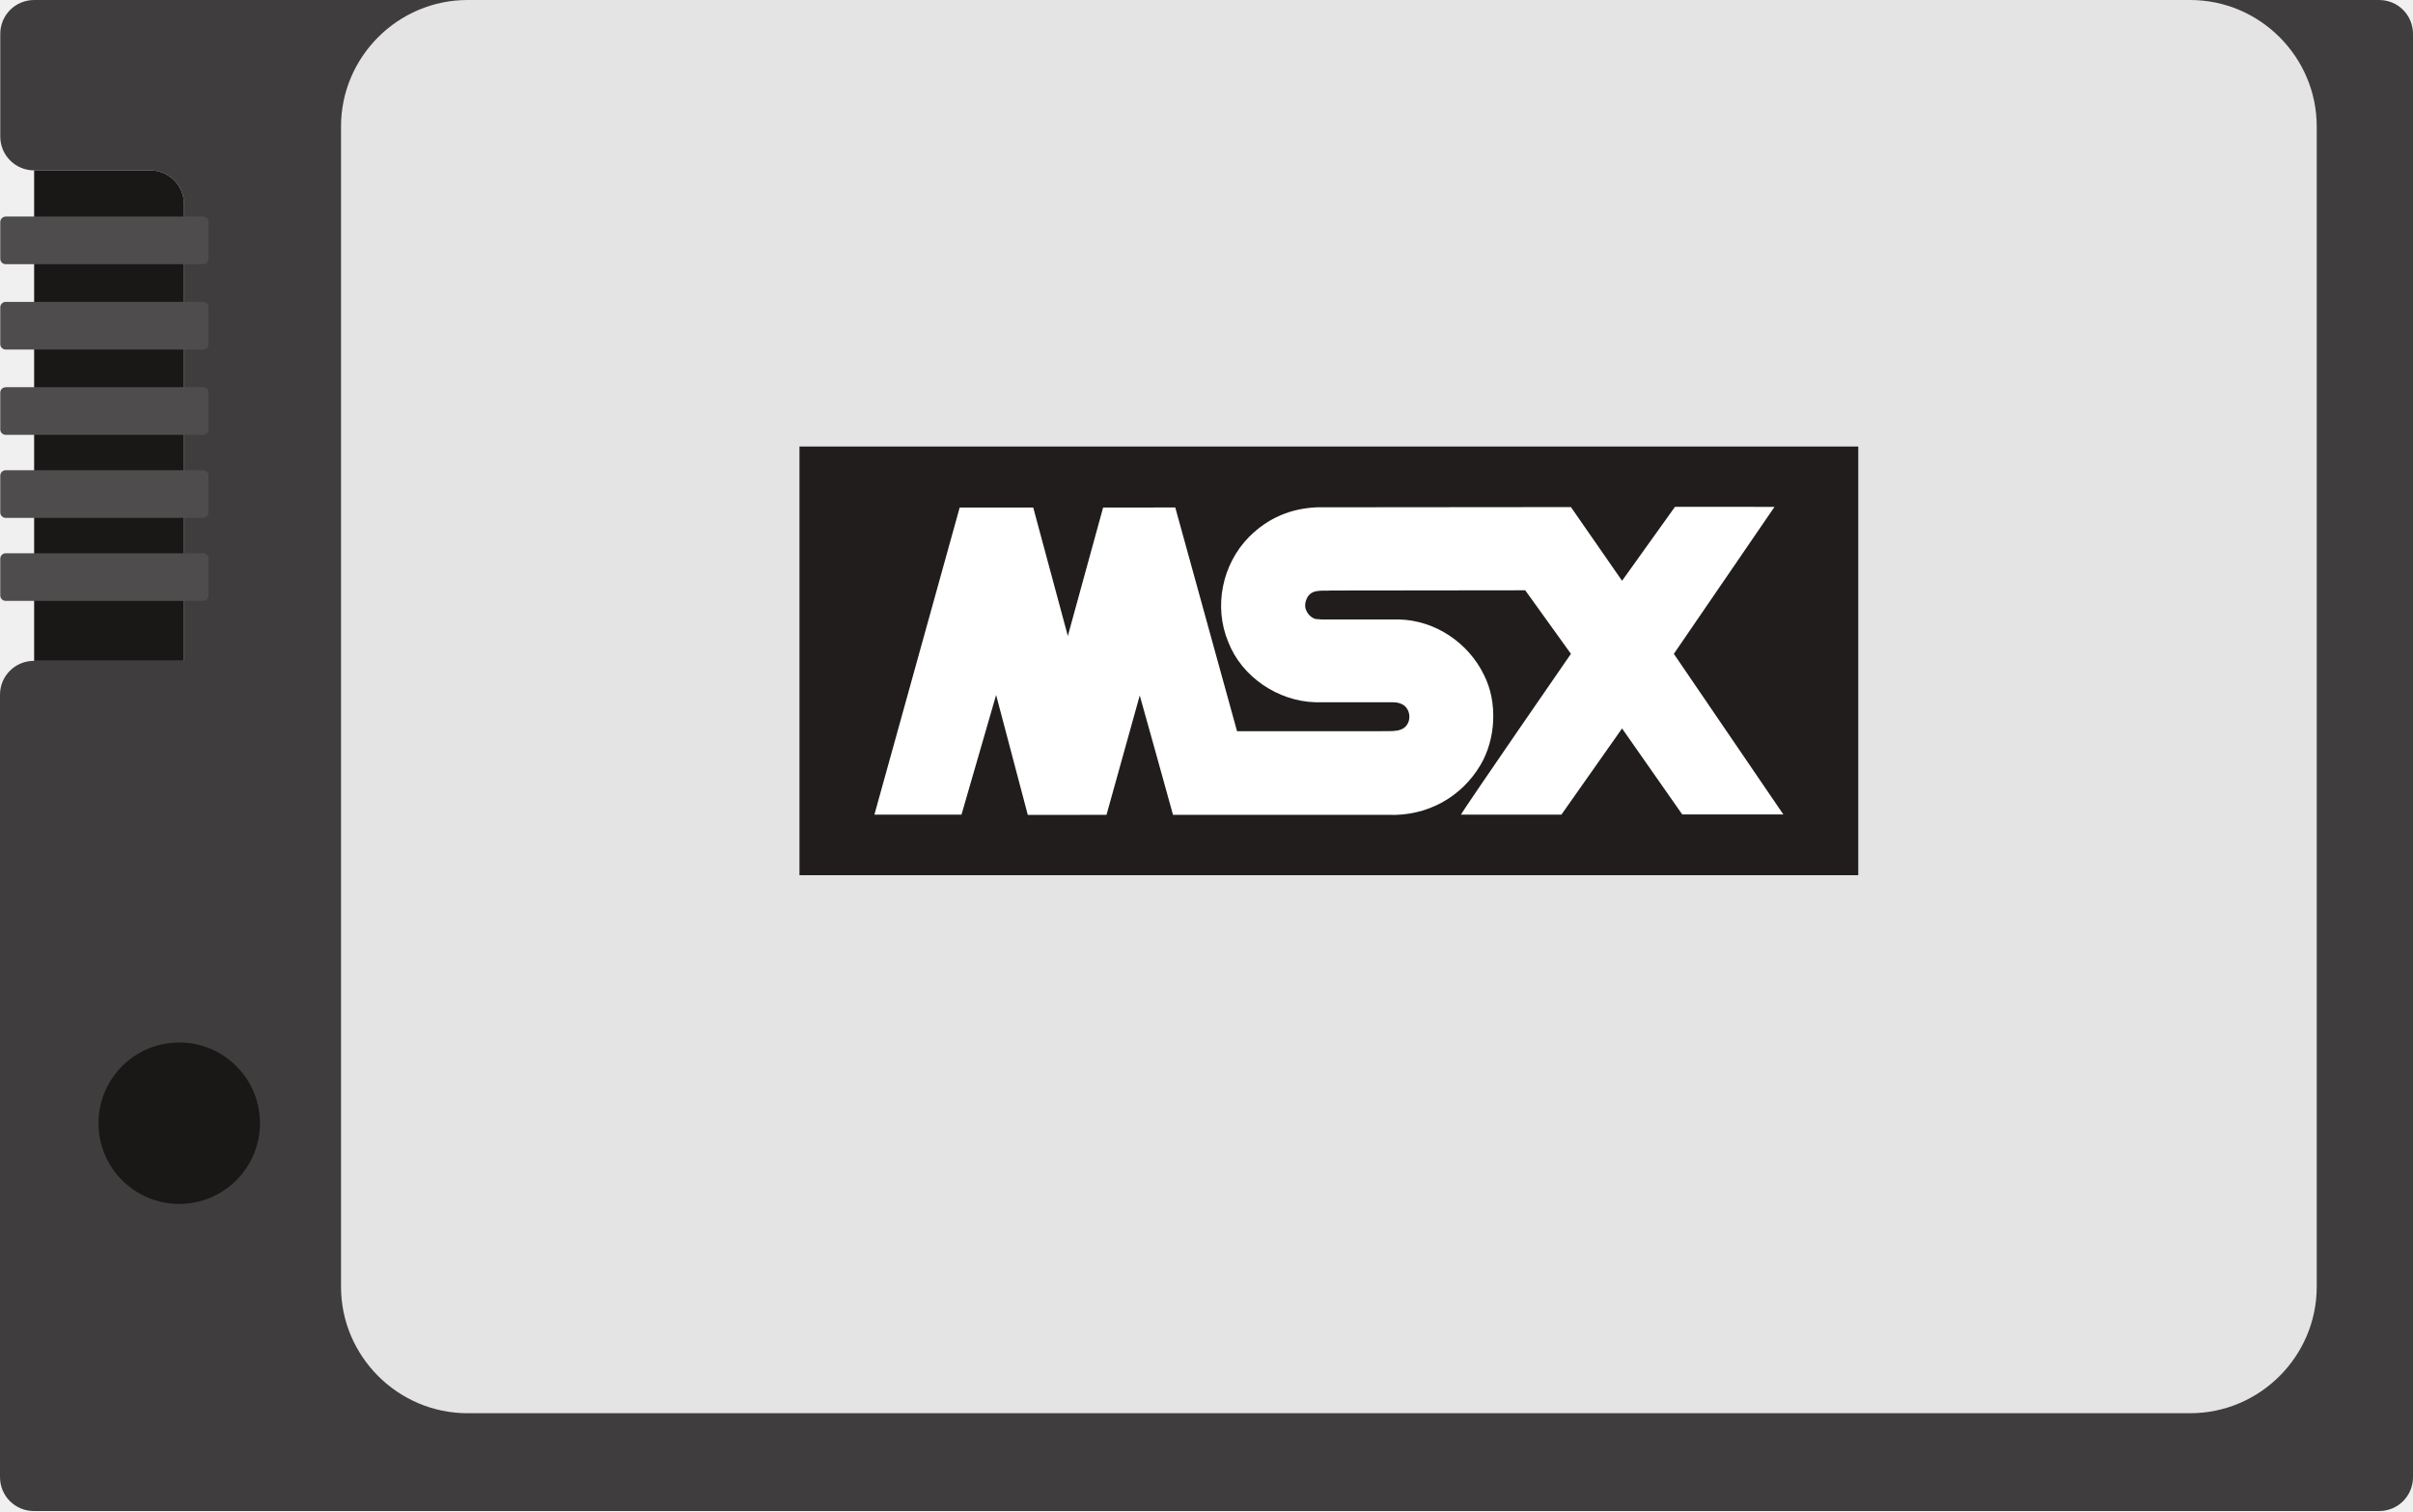
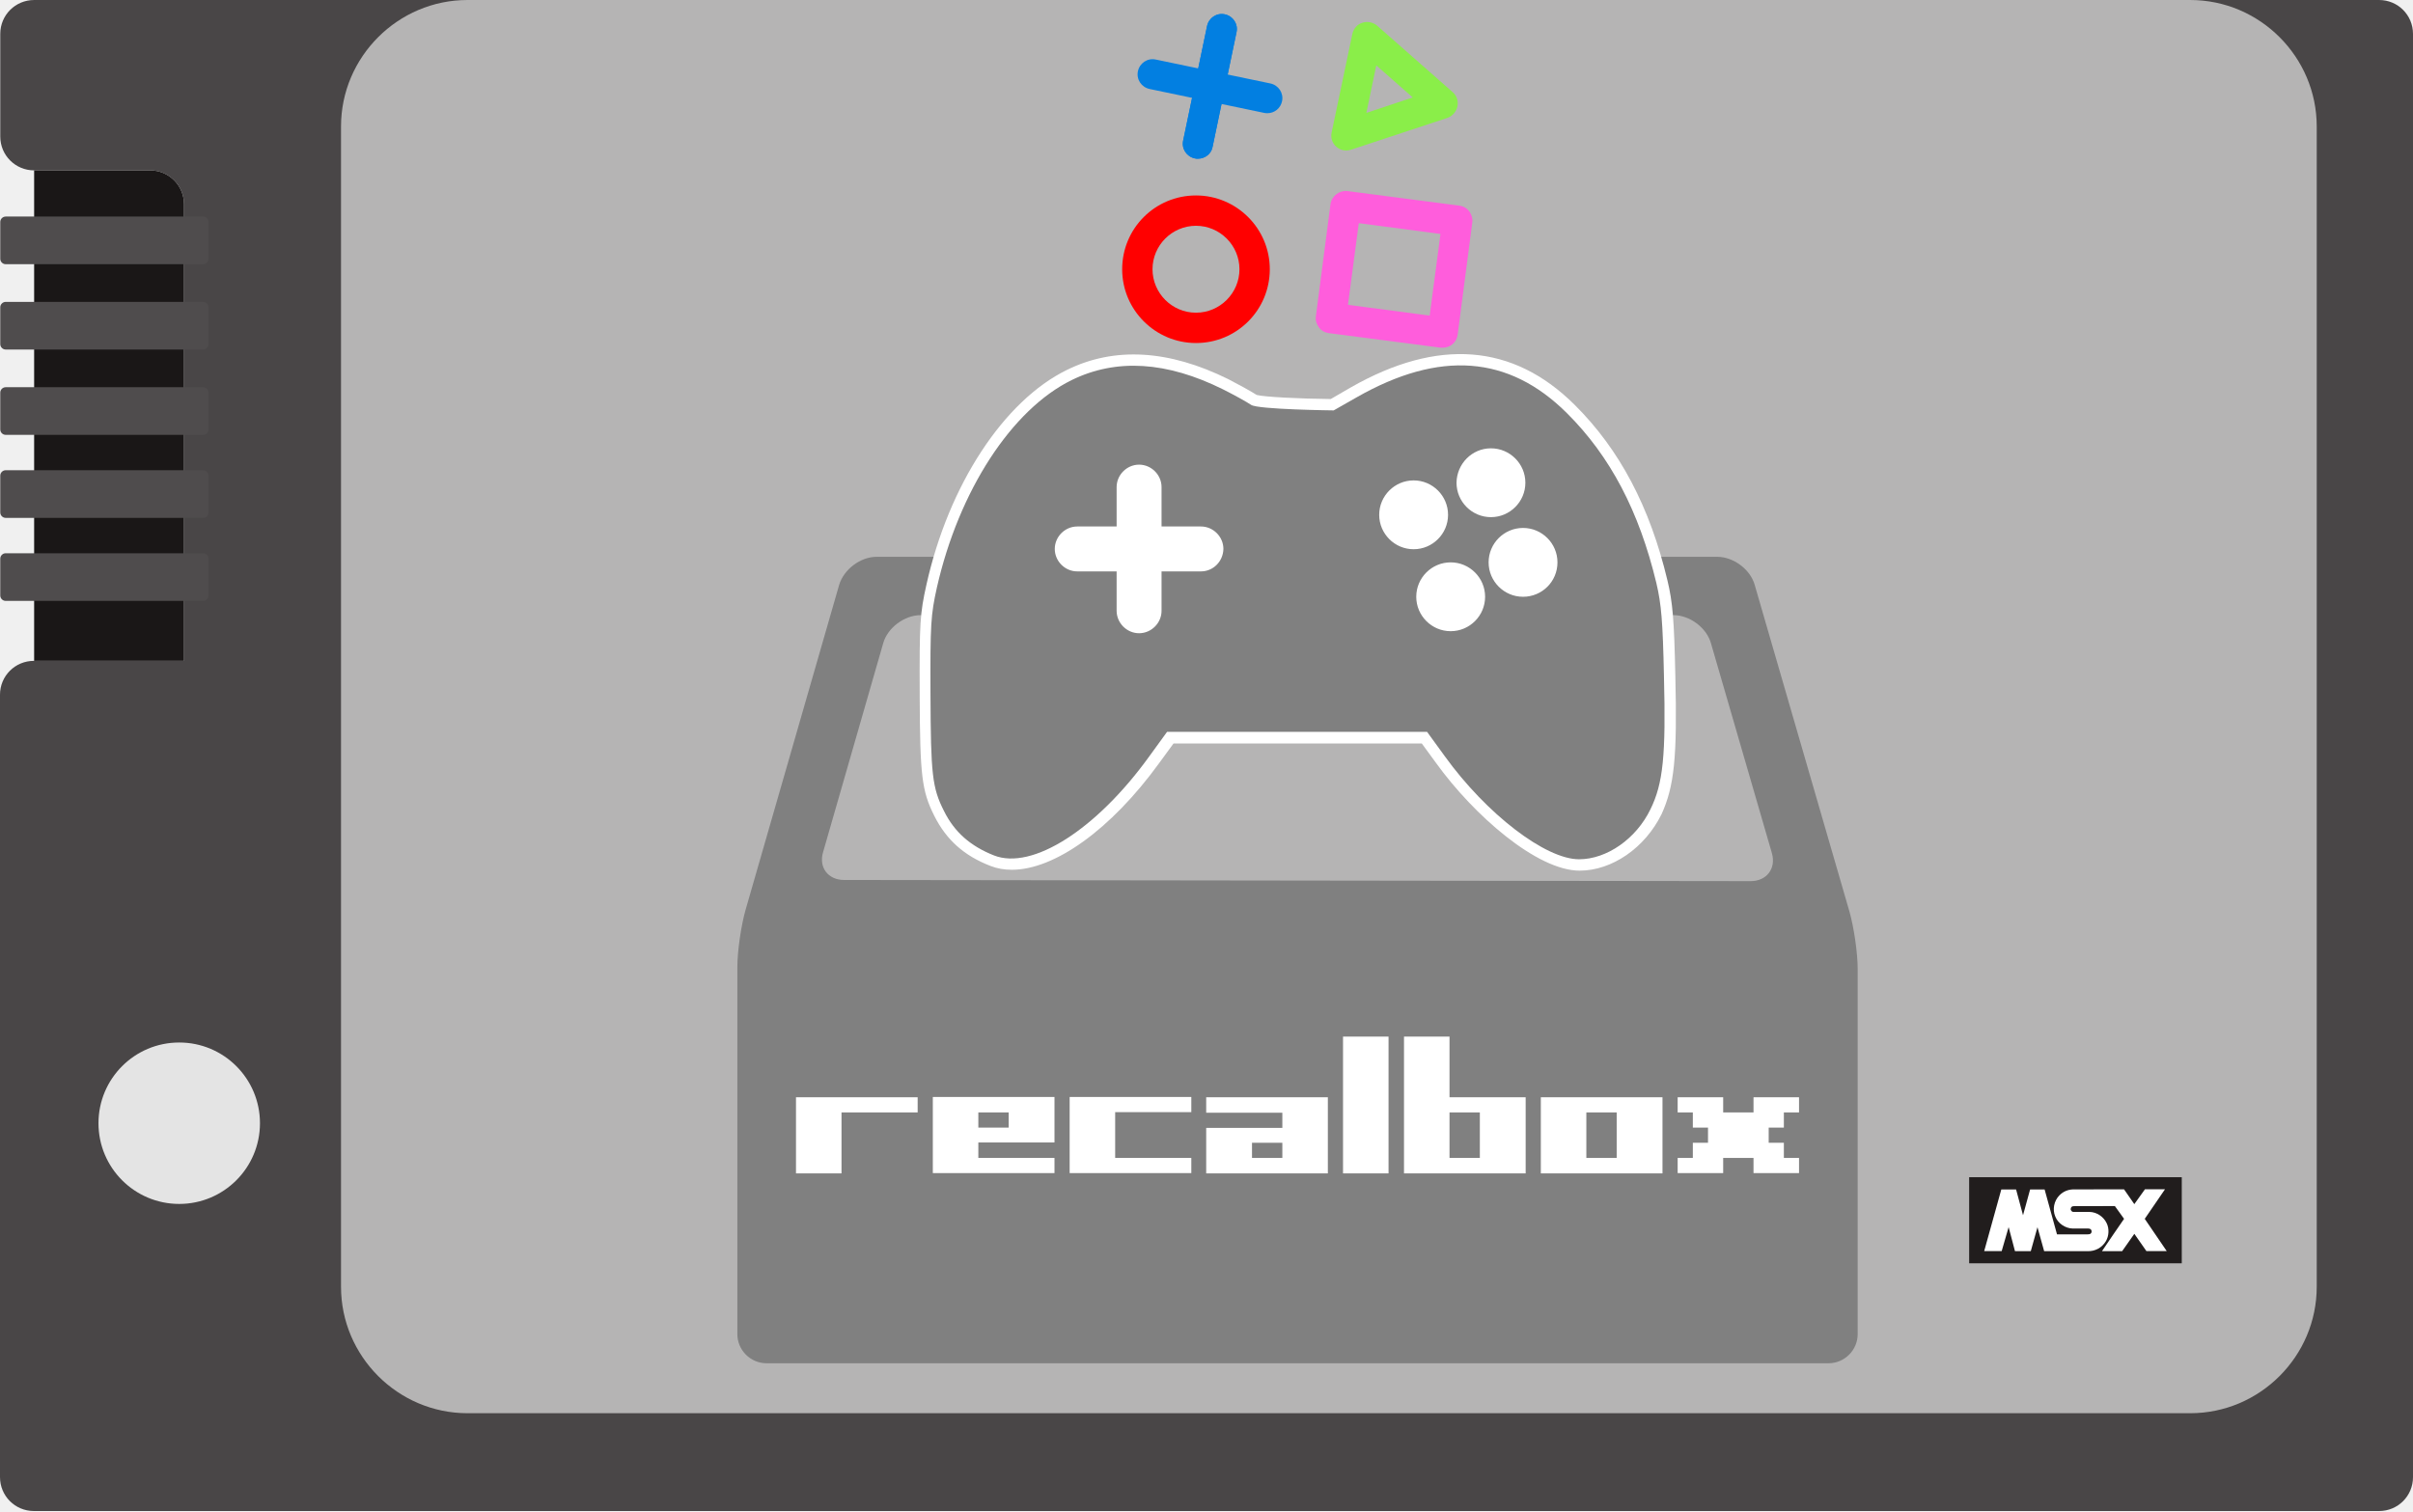
<svg xmlns="http://www.w3.org/2000/svg" viewBox="0 0 286.117 179.224" height="179.224" width="286.117" xml:space="preserve" version="1.1" id="svg2">
  <defs id="defs6">
    <clipPath id="clipPath16" clipPathUnits="userSpaceOnUse">
      <path id="path18" d="m 0,143.379 228.894,0 L 228.894,0 0,0 0,143.379 Z" />
    </clipPath>
  </defs>
  <g transform="matrix(1.25,0,0,-1.25,0,179.2237)" id="g10">
    <g id="g12">
      <g clip-path="url(#clipPath16)" id="g14">
        <g transform="translate(228.8936,140.1644)" id="g20">
-           <path id="path22" style="fill:#403d3e;fill-opacity:1;fill-rule:nonzero;stroke:none" d="m 0,0 0,0 c 0,1.78 -1.432,3.214 -3.213,3.214 l -8.545,0 -182.162,0 0,0 -31.735,0 c -1.78,0 -3.214,-1.432 -3.214,-3.214 l 0,-9.738 0,0 0,0 c 0,-1.78 1.433,-3.214 3.214,-3.214 l 11.003,0 c 1.781,0 3.213,-1.434 3.213,-3.214 l 0,0 0,-43.327 -14.241,0 c -1.78,0 -3.214,-1.432 -3.214,-3.213 l 0,-74.244 0.001,0 0,0 c 0,-1.781 1.432,-3.214 3.213,-3.214 l 222.466,0 0,0 0,0 c 1.781,0 3.214,1.432 3.214,3.213 L 0,0" />
+           <path id="path22" style="fill:#494647;fill-opacity:1;fill-rule:nonzero;stroke:none" d="m 0,0 0,0 c 0,1.78 -1.432,3.214 -3.213,3.214 l -8.545,0 -182.162,0 0,0 -31.735,0 c -1.78,0 -3.214,-1.432 -3.214,-3.214 l 0,-9.738 0,0 0,0 c 0,-1.78 1.433,-3.214 3.214,-3.214 l 11.003,0 c 1.781,0 3.213,-1.434 3.213,-3.214 l 0,0 0,-43.327 -14.241,0 c -1.78,0 -3.214,-1.432 -3.214,-3.213 l 0,-74.244 0.001,0 0,0 c 0,-1.781 1.432,-3.214 3.213,-3.214 l 222.466,0 0,0 0,0 c 1.781,0 3.214,1.432 3.214,3.213 L 0,0" />
        </g>
        <g transform="translate(207.7615,9.2816)" id="g24">
-           <path id="path26" style="fill:#e4e4e4;fill-opacity:1;fill-rule:nonzero;stroke:none" d="m 0,0 -163.413,0 c -6.6,0 -12,5.4 -12,12 l 0,110.097 c 0,6.6 5.4,12 12,12 l 163.413,0 c 6.6,0 12,-5.4 12,-12 L 12,12 C 12,5.4 6.6,0 0,0" />
+           <path id="path26" style="fill:#b5b4b4;fill-opacity:1;fill-rule:nonzero;stroke:none" d="m 0,0 -163.413,0 c -6.6,0 -12,5.4 -12,12 l 0,110.097 c 0,6.6 5.4,12 12,12 l 163.413,0 c 6.6,0 12,-5.4 12,-12 L 12,12 C 12,5.4 6.6,0 0,0" />
        </g>
-         <path id="path28" style="fill:#211d1d;fill-opacity:1;fill-rule:nonzero;stroke:none" d="m 176.272,60.334 -100.435,0 0,40.675 100.435,0 0,-40.675 z" />
+         <path id="path28" style="fill:#211d1d;fill-opacity:1;fill-rule:nonzero;stroke:none" d="m 206.96,23.508 -20.169,0 0,8.168 20.169,0 0,-8.168 z" />
        <g transform="translate(168.3263,95.2834)" id="g30">
-           <path id="path32" style="fill:#ffffff;fill-opacity:1;fill-rule:nonzero;stroke:none" d="m 0,0 -9.548,-13.946 10.385,-15.236 -9.59,0 -5.707,8.157 -5.753,-8.177 -9.527,0 c 0.259,0.538 10.429,15.256 10.429,15.256 l -4.335,6.031 -18.389,-0.021 c -0.858,-0.067 -1.909,0.193 -2.339,-0.774 -0.151,-0.321 -0.215,-0.793 -0.042,-1.117 0.148,-0.364 0.493,-0.707 0.878,-0.813 l 0.579,-0.044 7.361,0 c 3.41,-0.086 6.566,-2.209 8.045,-5.277 1.311,-2.576 1.117,-6.095 -0.343,-8.542 -1.844,-3.11 -5.128,-4.849 -8.689,-4.721 l -20.471,0 c 0,0 -3.134,11.31 -3.155,11.329 l -3.155,-11.329 -7.466,-0.002 -3.004,11.375 -3.284,-11.351 -8.261,0 c 0,0 7.596,27.337 8.089,29.14 l 6.976,0 3.283,-12.188 3.347,12.188 6.845,0.002 5.858,-21.226 13.647,0 c 0.942,0.046 2.252,-0.212 2.639,0.945 0.15,0.518 0.023,1.053 -0.343,1.417 -0.345,0.301 -0.773,0.386 -1.223,0.386 l -7.338,0.001 c -3.477,0.107 -6.931,2.381 -8.219,5.727 -1.394,3.349 -0.579,7.363 1.974,9.955 1.802,1.806 3.948,2.708 6.46,2.814 l 24.075,0.021 4.851,-6.993 5.019,7.015 L 0,0 Z" />
+           <path id="path32" style="fill:#ffffff;fill-opacity:1;fill-rule:nonzero;stroke:none" d="m 37.038,-64.757 -1.917,-2.801 2.085,-3.06 -1.926,0 -1.146,1.638 -1.155,-1.642 -1.913,0 c 0.052,0.108 2.094,3.064 2.094,3.064 l -0.871,1.211 -3.693,-0.004 c -0.172,-0.013 -0.383,0.039 -0.47,-0.155 -0.03,-0.064 -0.043,-0.159 -0.008,-0.224 0.03,-0.073 0.099,-0.142 0.176,-0.163 l 0.116,-0.009 1.478,0 c 0.685,-0.017 1.319,-0.444 1.616,-1.06 0.263,-0.517 0.224,-1.224 -0.069,-1.715 -0.37,-0.625 -1.03,-0.974 -1.745,-0.948 l -4.111,0 c 0,0 -0.629,2.271 -0.634,2.275 l -0.634,-2.275 -1.499,-4.01e-4 -0.603,2.284 -0.659,-2.279 -1.659,0 c 0,0 1.525,5.49 1.624,5.852 l 1.401,0 0.659,-2.448 0.672,2.448 1.375,4.02e-4 1.176,-4.262 2.741,0 c 0.189,0.009 0.452,-0.043 0.53,0.19 0.03,0.104 0.005,0.211 -0.069,0.285 -0.069,0.06 -0.155,0.078 -0.246,0.078 l -1.474,2.01e-4 c -0.698,0.021 -1.392,0.478 -1.65,1.15 -0.28,0.673 -0.116,1.479 0.396,1.999 0.362,0.363 0.793,0.544 1.297,0.565 l 4.835,0.004 0.974,-1.404 1.008,1.409 1.896,-4.01e-4 z" />
        </g>
        <g transform="translate(24.6602,36.7994)" id="g34">
-           <path id="path36" style="fill:#1a1717;fill-opacity:1;fill-rule:nonzero;stroke:none" d="m 0,0 c 0,-4.23 -3.429,-7.659 -7.659,-7.659 -4.23,0 -7.659,3.429 -7.659,7.659 0,4.23 3.429,7.659 7.659,7.659 C -3.429,7.659 0,4.23 0,0" />
+           <path id="path36" style="fill:#e4e4e4;fill-opacity:1;fill-rule:nonzero;stroke:none" d="m 0,0 c 0,-4.23 -3.429,-7.659 -7.659,-7.659 -4.23,0 -7.659,3.429 -7.659,7.659 0,4.23 3.429,7.659 7.659,7.659 C -3.429,7.659 0,4.23 0,0" />
        </g>
        <g transform="translate(3.2383,80.6714)" id="g38">
          <path id="path40" style="fill:#1a1717;fill-opacity:1;fill-rule:nonzero;stroke:none" d="m 0,0 0,46.541 11.003,0 c 1.781,0 3.213,-1.434 3.213,-3.214 L 14.216,0 -0.024,0" />
        </g>
        <g transform="translate(19.2618,118.3091)" id="g42">
          <path id="path44" style="fill:#4f4c4d;fill-opacity:1;fill-rule:nonzero;stroke:none" d="m 0,0 -18.72,0 c -0.284,0 -0.517,0.232 -0.517,0.517 l 0,3.489 c 0,0.284 0.233,0.516 0.517,0.516 l 18.72,0 c 0.284,0 0.517,-0.232 0.517,-0.516 l 0,-3.489 C 0.517,0.232 0.284,0 0,0" />
        </g>
        <g transform="translate(19.2618,110.2126)" id="g46">
          <path id="path48" style="fill:#4f4c4d;fill-opacity:1;fill-rule:nonzero;stroke:none" d="m 0,0 -18.72,0 c -0.284,0 -0.517,0.232 -0.517,0.517 l 0,3.489 c 0,0.284 0.233,0.516 0.517,0.516 l 18.72,0 c 0.284,0 0.517,-0.232 0.517,-0.516 l 0,-3.489 C 0.517,0.232 0.284,0 0,0" />
        </g>
        <g transform="translate(19.2618,102.1161)" id="g50">
          <path id="path52" style="fill:#4f4c4d;fill-opacity:1;fill-rule:nonzero;stroke:none" d="m 0,0 -18.72,0 c -0.284,0 -0.517,0.232 -0.517,0.517 l 0,3.489 c 0,0.284 0.233,0.516 0.517,0.516 l 18.72,0 c 0.284,0 0.517,-0.232 0.517,-0.516 l 0,-3.489 C 0.517,0.232 0.284,0 0,0" />
        </g>
        <g transform="translate(19.2618,94.2384)" id="g54">
          <path id="path56" style="fill:#4f4c4d;fill-opacity:1;fill-rule:nonzero;stroke:none" d="m 0,0 -18.72,0 c -0.284,0 -0.517,0.232 -0.517,0.517 l 0,3.489 c 0,0.284 0.233,0.516 0.517,0.516 l 18.72,0 c 0.284,0 0.517,-0.232 0.517,-0.516 l 0,-3.489 C 0.517,0.232 0.284,0 0,0" />
        </g>
        <g transform="translate(19.2618,86.3608)" id="g58">
          <path id="path60" style="fill:#4f4c4d;fill-opacity:1;fill-rule:nonzero;stroke:none" d="m 0,0 -18.72,0 c -0.284,0 -0.517,0.233 -0.517,0.517 l 0,3.489 c 0,0.284 0.233,0.516 0.517,0.516 l 18.72,0 c 0.284,0 0.517,-0.232 0.517,-0.516 l 0,-3.489 C 0.517,0.233 0.284,0 0,0" />
        </g>
      </g>
    </g>
  </g>
+   <g id="g4379" transform="matrix(0.2355901,0,0,0.2355901,61.98617,36.50321)">
+     <path style="fill:#ff0000" id="path9" d="m 338.831,17.757 c -20.411,0 -37.15,-16.593 -37.15,-37.15 0,-20.557 16.593,-37.15 37.15,-37.15 20.411,0 37.15,16.593 37.15,37.15 0,20.557 -16.593,37.15 -37.15,37.15 z m 0,-59.029 c -12.041,0 -21.879,9.838 -21.879,21.879 0,12.041 9.838,21.879 21.879,21.879 12.041,0 21.879,-9.838 21.879,-21.879 0,-12.041 -9.838,-21.879 -21.879,-21.879 z" class="st0" />
+     <path style="fill:#ff5ddc" id="path11" d="m 463.057,20.106 c -0.294,0 -0.734,0 -1.028,0 l -56.386,-7.342 C 403.587,12.471 401.825,11.443 400.65,9.828 399.476,8.212 398.888,6.157 399.182,4.248 l 7.342,-56.386 c 0.587,-4.111 4.405,-7.048 8.517,-6.608 l 56.386,7.342 c 2.056,0.294 3.818,1.322 4.993,2.937 1.175,1.615 1.762,3.671 1.468,5.58 l -7.342,56.386 c -0.441,3.818 -3.671,6.608 -7.489,6.608 z m -47.723,-21.585 41.115,5.433 5.433,-41.115 -41.115,-5.433 -5.433,41.115 z" class="st1" />
+     <path style="fill:#027fe1" id="path13" d="m 339.859,-75.045 c -0.587,0 -1.028,0 -1.615,-0.147 -4.111,-0.881 -6.755,-4.846 -5.874,-8.957 l 12.041,-57.708 c 0.881,-4.112 4.846,-6.755 8.957,-5.874 4.112,0.881 6.755,4.846 5.874,8.957 l -12.041,57.708 c -0.587,3.524 -3.818,6.02 -7.342,6.02 z" class="st2" />
+     <path style="fill:#027fe1" id="path15" d="m 339.859,-75.045 c -0.587,0 -1.028,0 -1.615,-0.147 -4.111,-0.881 -6.755,-4.846 -5.874,-8.957 l 12.041,-57.708 c 0.881,-4.112 4.846,-6.755 8.957,-5.874 4.112,0.881 6.755,4.846 5.874,8.957 l -12.041,57.708 c -0.587,3.524 -3.818,6.02 -7.342,6.02 z" class="st2" />
+     <path style="fill:#027fe1" id="path17" d="m 374.807,-97.952 c -0.587,0 -1.028,0 -1.615,-0.147 l -57.708,-12.041 c -4.111,-0.881 -6.755,-4.846 -5.874,-8.957 0.881,-4.111 4.846,-6.755 8.957,-5.874 l 57.708,12.041 c 4.111,0.881 6.755,4.846 5.874,8.957 -0.734,3.524 -3.818,6.02 -7.342,6.02 z" class="st2" />
+     <path style="fill:#8aee49" id="path19" d="m 414.453,-79.157 c -1.909,0 -3.671,-0.734 -4.993,-1.909 -2.056,-1.762 -2.937,-4.552 -2.349,-7.195 l 10.426,-49.632 c 0.587,-2.643 2.496,-4.846 4.993,-5.58 2.496,-0.881 5.433,-0.294 7.489,1.468 l 38.031,33.479 c 2.056,1.762 2.937,4.552 2.349,7.195 -0.587,2.643 -2.496,4.846 -4.993,5.727 l -48.457,16.005 c -1.028,0.294 -1.762,0.441 -2.496,0.441 z m 15.124,-42.877 -4.993,23.935 23.347,-7.782 -18.355,-16.152 z" class="st3" />
+     <path style="fill:#808080" id="path21" d="M 667.75,304.093 620.028,139.487 c -2.203,-7.782 -10.719,-14.097 -18.795,-14.097 l -423.19,0 c -8.076,0 -16.446,6.314 -18.795,14.097 L 112.111,303.212 C 109.909,310.995 108,323.916 108,331.993 l 0,184.724 c 0,8.076 6.608,14.684 14.684,14.684 l 534.494,0 c 8.076,0 14.684,-6.608 14.684,-14.684 l 0,-183.842 c 0,-8.076 -1.909,-20.998 -4.111,-28.78 z M 617.972,288.675 161.743,288.088 c -8.076,0 -12.922,-6.314 -10.572,-14.097 L 181.42,168.854 c 2.203,-7.782 10.719,-14.097 18.795,-14.097 l 378.992,0 c 8.076,0 16.593,6.314 18.795,14.097 l 30.689,105.724 c 2.203,7.782 -2.643,14.097 -10.719,14.097 z" class="st4" />
+     <path style="fill:#ffffff" d="m 160.422,435.808 -22.907,0 0,-38.325 61.232,0 0,7.636 -38.325,0 0,30.689 0,0 z" class="st5" id="path3079_4_" />
+     <path style="fill:#ffffff" d="m 229.289,428.025 38.325,0 0,7.636 -61.232,0 0,-38.325 61.232,0 0,22.907 -38.325,0 0,7.782 z m 0,-15.271 15.271,0 0,-7.636 -15.271,0 0,7.636 z" class="st5" id="path3081_4_" />
+     <path style="fill:#ffffff" d="m 298.157,428.025 38.325,0 0,7.636 -61.232,0 0,-38.325 61.232,0 0,7.636 -38.325,0 0,23.054 z" class="st5" id="path3083_4_" />
+     <path style="fill:#ffffff" d="m 343.97,397.483 61.232,0 0,38.325 -61.232,0 0,-22.907 38.325,0 0,-7.636 -38.325,0 0,-7.782 z m 23.054,30.543 15.271,0 0,-7.636 -15.271,0 0,7.636 z" class="st5" id="path3085_4_" />
+     <path style="fill:#ffffff" d="m 412.838,366.94 22.907,0 0,68.868 -22.907,0 0,-68.868 z" class="st5" id="path3087_4_" />
+     <path style="fill:#ffffff" d="m 443.527,366.94 22.907,0 0,30.543 38.325,0 0,38.325 -61.232,0 0,-68.868 z m 22.907,61.085 15.271,0 0,-22.907 -15.271,0 0,22.907 z" class="st5" id="path3089_4_" />
+     <path style="fill:#ffffff" d="m 512.395,397.483 61.232,0 0,38.325 -61.232,0 0,-38.325 z m 22.907,30.543 15.271,0 0,-22.907 -15.271,0 0,22.907 z" class="st5" id="path3091_4_" />
+     <path style="fill:#ffffff" d="m 588.898,420.39 7.636,0 0,-7.636 -7.636,0 0,-7.636 -7.636,0 0,-7.636 22.907,0 0,7.636 15.271,0 0,-7.636 22.907,0 0,7.636 -7.636,0 0,7.636 -7.636,0 0,7.636 7.636,0 0,7.636 7.636,0 0,7.636 -22.907,0 0,-7.636 -15.271,0 0,7.636 -22.907,0 0,-7.636 7.636,0 0,-7.636 z" class="st5" id="path3093_4_" />
+     <path style="fill:#ffffff" id="path31" d="M 580.088,185.154 C 579.5,157.254 578.766,148.297 576.123,137.284 567.313,100.281 552.041,71.353 529.428,48.887 498.445,18.051 460.561,15.114 416.803,40.077 l -10.132,5.874 C 391.106,45.803 373.191,44.922 369.373,43.894 366.437,41.985 359.976,38.461 355.13,35.965 325.175,21.134 297.863,19.519 273.928,31.266 242.064,46.831 214.311,89.268 203.152,139.487 c -3.23,14.537 -3.524,19.089 -3.377,55.211 0.147,40.968 1.028,48.457 7.342,61.085 6.02,12.041 14.978,20.117 28.34,25.256 3.377,1.322 6.901,1.909 10.719,1.909 21.439,0 49.778,-20.117 74.154,-53.743 l 7.195,-9.838 124.96,0 7.195,9.838 c 18.942,26.284 50.806,54.184 72.245,54.184 16.299,0 32.892,-11.453 41.262,-28.487 6.314,-13.95 7.929,-28.34 6.901,-69.749 z" class="st5" />
+     <path style="fill:#808080" id="path33" d="m 574.361,185.3 c -0.587,-27.459 -1.322,-36.122 -3.818,-46.695 -8.664,-36.122 -23.201,-63.875 -45.08,-85.607 C 496.242,23.924 461.442,21.281 419.739,45.069 l -11.6,6.608 c 0,0 -38.325,-0.441 -41.555,-2.79 -2.203,-1.468 -8.517,-4.993 -14.097,-7.782 -28.34,-14.097 -53.743,-15.712 -76.209,-4.699 -30.249,14.831 -56.827,55.799 -67.84,104.403 -3.084,13.95 -3.377,18.355 -3.23,54.037 0.147,40.087 0.881,46.842 6.755,58.442 5.286,10.719 13.362,17.768 25.256,22.466 l 0,0 c 19.236,7.489 51.541,-13.069 78.118,-49.925 l 8.957,-12.334 130.834,0 8.957,12.334 c 20.998,29.074 50.659,51.834 67.546,51.834 13.95,0 28.78,-10.279 35.976,-25.256 6.314,-12.922 7.782,-26.872 6.755,-67.105 z m -233.034,-52.568 -19.823,0 0,19.823 c 0,6.167 -5.139,11.307 -11.307,11.307 -6.167,0 -11.307,-5.139 -11.307,-11.307 l 0,-19.823 -19.823,0 c -6.167,0 -11.307,-5.139 -11.307,-11.307 0,-6.167 5.139,-11.307 11.307,-11.307 l 19.823,0 0,-19.823 c 0,-6.167 5.139,-11.307 11.307,-11.307 6.167,0 11.307,5.139 11.307,11.307 l 0,19.823 19.823,0 c 6.167,0 11.307,5.139 11.307,11.307 -0.147,6.314 -5.139,11.307 -11.307,11.307 z M 487.285,70.766 c 9.545,0 17.327,7.782 17.327,17.327 0,9.545 -7.782,17.327 -17.327,17.327 -9.545,0 -17.327,-7.782 -17.327,-17.327 0.147,-9.545 7.782,-17.327 17.327,-17.327 z M 431.046,104.245 c 0,-9.545 7.782,-17.327 17.327,-17.327 9.545,0 17.327,7.782 17.327,17.327 0,9.545 -7.782,17.327 -17.327,17.327 -9.545,0 -17.327,-7.782 -17.327,-17.327 z m 35.976,58.589 c -9.545,0 -17.327,-7.782 -17.327,-17.327 0,-9.545 7.782,-17.327 17.327,-17.327 9.545,0 17.327,7.782 17.327,17.327 0,9.545 -7.782,17.327 -17.327,17.327 z m 36.416,-17.327 c -9.545,0 -17.327,-7.782 -17.327,-17.327 0,-9.545 7.782,-17.327 17.327,-17.327 9.545,0 17.327,7.782 17.327,17.327 0,9.691 -7.782,17.327 -17.327,17.327 z" class="st4" />
+     <g transform="matrix(2.075122,0,0,2.075122,-336.9634,-563.5536)" id="g35">
+       <path style="fill:#d40000" d="m 403.4,511.6 0,0 0,0 z" class="st6" id="path3_1_" />
+       <path style="fill:#d40000" d="m 403.4,504.7 0,0 0,0 z" class="st6" id="path5_1_" />
+       <path style="fill:#d40000" d="m 403.4,497.9 0,0 0,0 z" class="st6" id="path7_1_" />
+       <path style="fill:#d40000" d="m 403.4,501.3 0,0 0,0 z" class="st6" id="path9_1_" />
+       <path style="fill:#d40000" d="m 403.4,515 0,0 0,0 z" class="st6" id="path11_1_" />
+       <path style="fill:#d40000" d="m 403.4,508.1 0,0 0,0 z" class="st6" id="path13_1_" />
+       <path style="fill:#d40000" d="m 403.4,494.5 0,0 0,0 z" class="st6" id="path15_1_" />
+     </g>
+   </g>
</svg>
